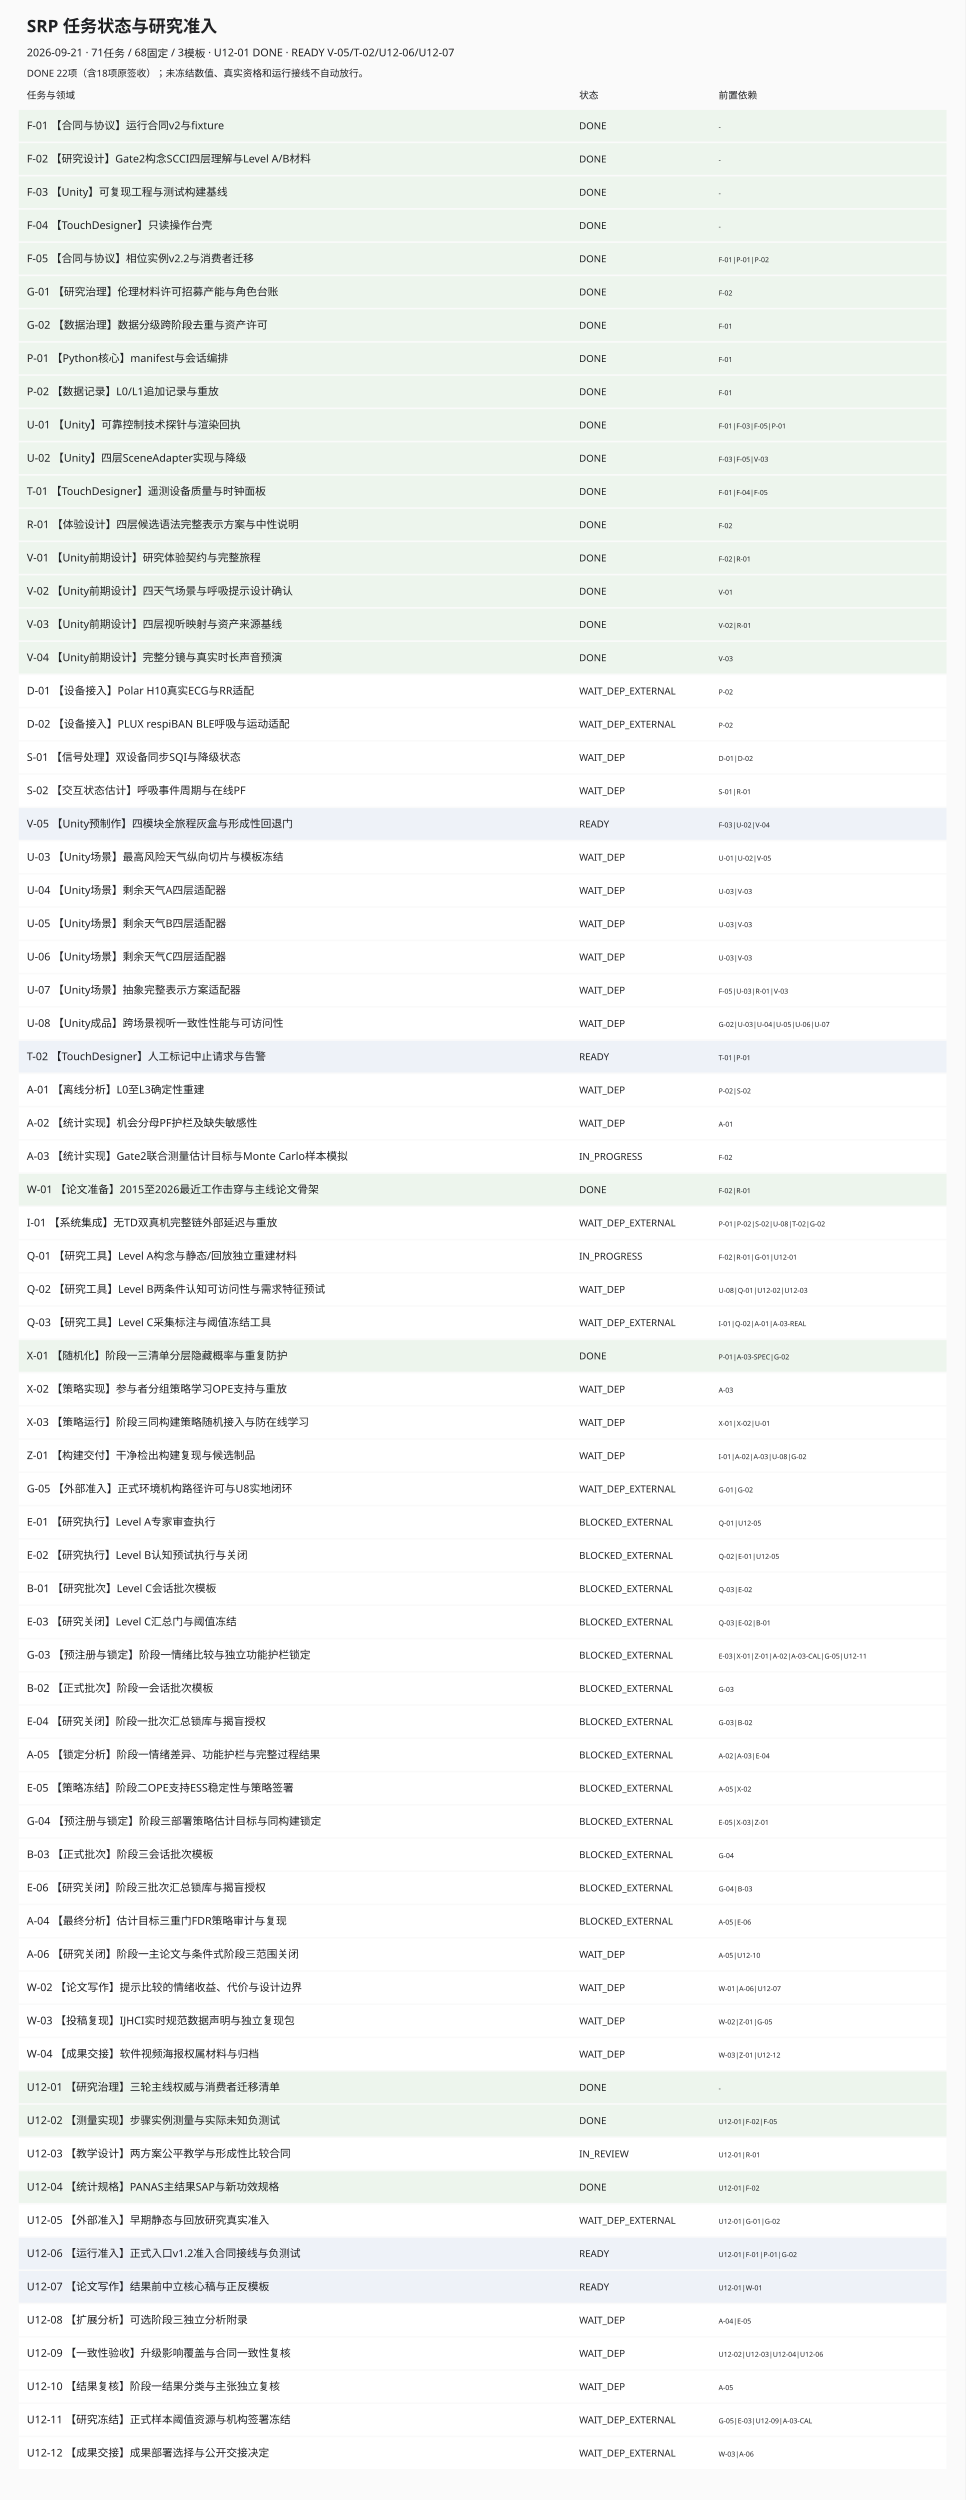
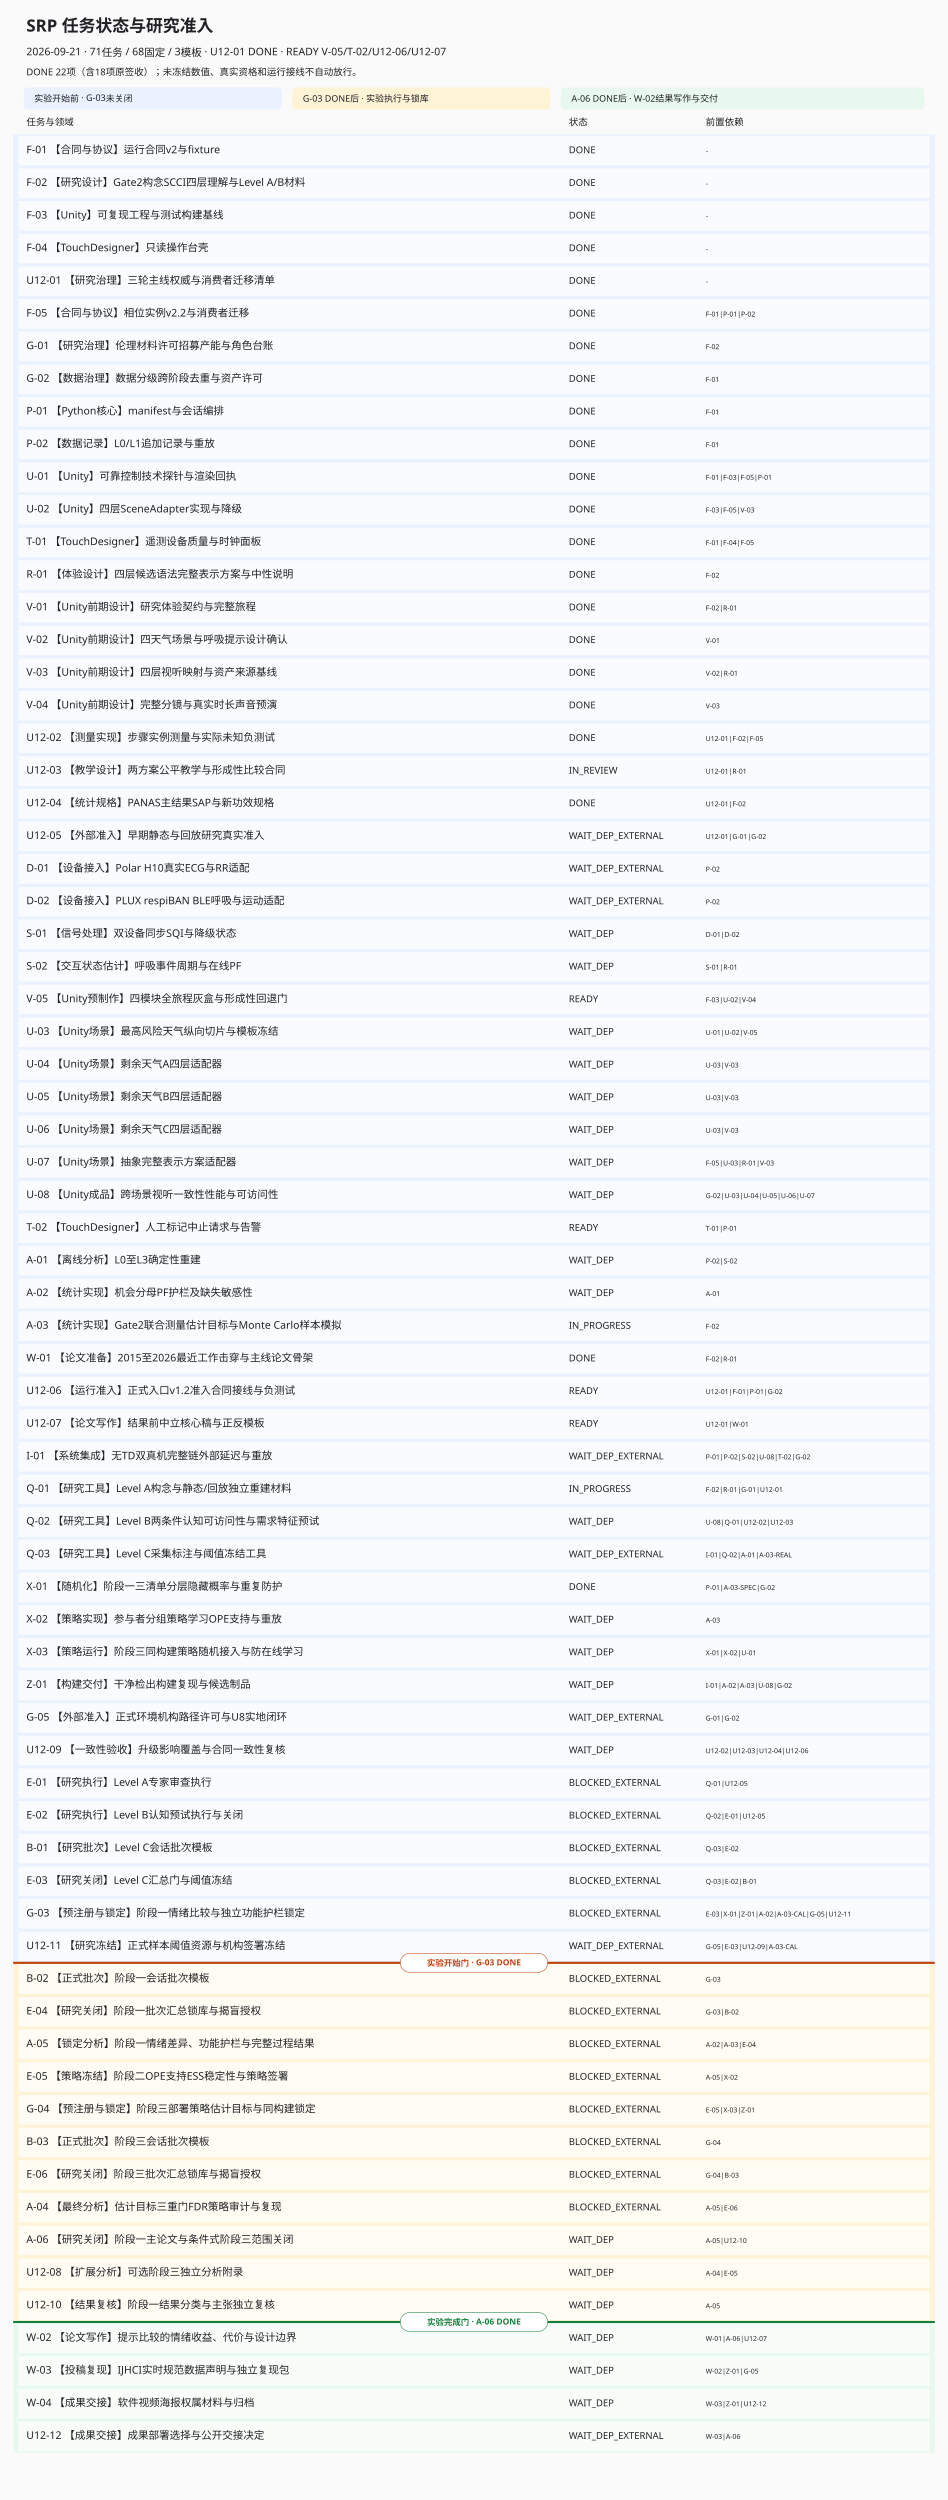
- <svg xmlns="http://www.w3.org/2000/svg" width="1800" height="4662" viewBox="0 0 1800 4662">
+ <svg xmlns="http://www.w3.org/2000/svg" width="1800" height="4747" viewBox="0 0 1800 4747">
  <rect width="100%" height="100%" fill="#fafafa" />
  <g font-family="Microsoft YaHei, sans-serif" fill="#202124">
    <text x="50" y="60" font-size="32" font-weight="bold">SRP 任务状态与研究准入</text>
    <text x="50" y="105" font-size="20">2026-09-21 · 71任务 / 68固定 / 3模板 · U12-01 DONE · READY V-05/T-02/U12-06/U12-07</text>
    <text x="50" y="143" font-size="18">DONE 22项（含18项原签收）；未冻结数值、真实资格和运行接线不自动放行。</text>
-     <text x="50" y="184" font-size="18">任务与领域</text>
-     <text x="1080" y="184" font-size="18">状态</text>
-     <text x="1340" y="184" font-size="18">前置依赖</text>
-     <rect x="35" y="205" width="1730" height="59" fill="#edf5ed" />
-     <text x="50" y="241" font-size="20">F-01 【合同与协议】运行合同v2与fixture</text>
-     <text x="1080" y="241" font-size="18">DONE</text>
-     <text x="1340" y="241" font-size="13">-</text>
-     <rect x="35" y="267" width="1730" height="59" fill="#edf5ed" />
-     <text x="50" y="303" font-size="20">F-02 【研究设计】Gate2构念SCCI四层理解与Level A/B材料</text>
-     <text x="1080" y="303" font-size="18">DONE</text>
-     <text x="1340" y="303" font-size="13">-</text>
-     <rect x="35" y="329" width="1730" height="59" fill="#edf5ed" />
-     <text x="50" y="365" font-size="20">F-03 【Unity】可复现工程与测试构建基线</text>
-     <text x="1080" y="365" font-size="18">DONE</text>
-     <text x="1340" y="365" font-size="13">-</text>
-     <rect x="35" y="391" width="1730" height="59" fill="#edf5ed" />
-     <text x="50" y="427" font-size="20">F-04 【TouchDesigner】只读操作台壳</text>
-     <text x="1080" y="427" font-size="18">DONE</text>
-     <text x="1340" y="427" font-size="13">-</text>
-     <rect x="35" y="453" width="1730" height="59" fill="#edf5ed" />
-     <text x="50" y="489" font-size="20">F-05 【合同与协议】相位实例v2.2与消费者迁移</text>
-     <text x="1080" y="489" font-size="18">DONE</text>
-     <text x="1340" y="489" font-size="13">F-01|P-01|P-02</text>
-     <rect x="35" y="515" width="1730" height="59" fill="#edf5ed" />
-     <text x="50" y="551" font-size="20">G-01 【研究治理】伦理材料许可招募产能与角色台账</text>
-     <text x="1080" y="551" font-size="18">DONE</text>
-     <text x="1340" y="551" font-size="13">F-02</text>
-     <rect x="35" y="577" width="1730" height="59" fill="#edf5ed" />
-     <text x="50" y="613" font-size="20">G-02 【数据治理】数据分级跨阶段去重与资产许可</text>
-     <text x="1080" y="613" font-size="18">DONE</text>
-     <text x="1340" y="613" font-size="13">F-01</text>
-     <rect x="35" y="639" width="1730" height="59" fill="#edf5ed" />
-     <text x="50" y="675" font-size="20">P-01 【Python核心】manifest与会话编排</text>
-     <text x="1080" y="675" font-size="18">DONE</text>
-     <text x="1340" y="675" font-size="13">F-01</text>
-     <rect x="35" y="701" width="1730" height="59" fill="#edf5ed" />
-     <text x="50" y="737" font-size="20">P-02 【数据记录】L0/L1追加记录与重放</text>
-     <text x="1080" y="737" font-size="18">DONE</text>
-     <text x="1340" y="737" font-size="13">F-01</text>
-     <rect x="35" y="763" width="1730" height="59" fill="#edf5ed" />
-     <text x="50" y="799" font-size="20">U-01 【Unity】可靠控制技术探针与渲染回执</text>
-     <text x="1080" y="799" font-size="18">DONE</text>
-     <text x="1340" y="799" font-size="13">F-01|F-03|F-05|P-01</text>
-     <rect x="35" y="825" width="1730" height="59" fill="#edf5ed" />
-     <text x="50" y="861" font-size="20">U-02 【Unity】四层SceneAdapter实现与降级</text>
-     <text x="1080" y="861" font-size="18">DONE</text>
-     <text x="1340" y="861" font-size="13">F-03|F-05|V-03</text>
-     <rect x="35" y="887" width="1730" height="59" fill="#edf5ed" />
-     <text x="50" y="923" font-size="20">T-01 【TouchDesigner】遥测设备质量与时钟面板</text>
-     <text x="1080" y="923" font-size="18">DONE</text>
-     <text x="1340" y="923" font-size="13">F-01|F-04|F-05</text>
-     <rect x="35" y="949" width="1730" height="59" fill="#edf5ed" />
-     <text x="50" y="985" font-size="20">R-01 【体验设计】四层候选语法完整表示方案与中性说明</text>
-     <text x="1080" y="985" font-size="18">DONE</text>
-     <text x="1340" y="985" font-size="13">F-02</text>
-     <rect x="35" y="1011" width="1730" height="59" fill="#edf5ed" />
-     <text x="50" y="1047" font-size="20">V-01 【Unity前期设计】研究体验契约与完整旅程</text>
-     <text x="1080" y="1047" font-size="18">DONE</text>
-     <text x="1340" y="1047" font-size="13">F-02|R-01</text>
-     <rect x="35" y="1073" width="1730" height="59" fill="#edf5ed" />
-     <text x="50" y="1109" font-size="20">V-02 【Unity前期设计】四天气场景与呼吸提示设计确认</text>
-     <text x="1080" y="1109" font-size="18">DONE</text>
-     <text x="1340" y="1109" font-size="13">V-01</text>
-     <rect x="35" y="1135" width="1730" height="59" fill="#edf5ed" />
-     <text x="50" y="1171" font-size="20">V-03 【Unity前期设计】四层视听映射与资产来源基线</text>
-     <text x="1080" y="1171" font-size="18">DONE</text>
-     <text x="1340" y="1171" font-size="13">V-02|R-01</text>
-     <rect x="35" y="1197" width="1730" height="59" fill="#edf5ed" />
-     <text x="50" y="1233" font-size="20">V-04 【Unity前期设计】完整分镜与真实时长声音预演</text>
-     <text x="1080" y="1233" font-size="18">DONE</text>
-     <text x="1340" y="1233" font-size="13">V-03</text>
-     <rect x="35" y="1259" width="1730" height="59" fill="#ffffff" />
-     <text x="50" y="1295" font-size="20">D-01 【设备接入】Polar H10真实ECG与RR适配</text>
-     <text x="1080" y="1295" font-size="18">WAIT_DEP_EXTERNAL</text>
-     <text x="1340" y="1295" font-size="13">P-02</text>
-     <rect x="35" y="1321" width="1730" height="59" fill="#ffffff" />
-     <text x="50" y="1357" font-size="20">D-02 【设备接入】PLUX respiBAN BLE呼吸与运动适配</text>
-     <text x="1080" y="1357" font-size="18">WAIT_DEP_EXTERNAL</text>
-     <text x="1340" y="1357" font-size="13">P-02</text>
-     <rect x="35" y="1383" width="1730" height="59" fill="#ffffff" />
-     <text x="50" y="1419" font-size="20">S-01 【信号处理】双设备同步SQI与降级状态</text>
-     <text x="1080" y="1419" font-size="18">WAIT_DEP</text>
-     <text x="1340" y="1419" font-size="13">D-01|D-02</text>
-     <rect x="35" y="1445" width="1730" height="59" fill="#ffffff" />
-     <text x="50" y="1481" font-size="20">S-02 【交互状态估计】呼吸事件周期与在线PF</text>
-     <text x="1080" y="1481" font-size="18">WAIT_DEP</text>
-     <text x="1340" y="1481" font-size="13">S-01|R-01</text>
-     <rect x="35" y="1507" width="1730" height="59" fill="#eef2f8" />
-     <text x="50" y="1543" font-size="20">V-05 【Unity预制作】四模块全旅程灰盒与形成性回退门</text>
-     <text x="1080" y="1543" font-size="18">READY</text>
-     <text x="1340" y="1543" font-size="13">F-03|U-02|V-04</text>
-     <rect x="35" y="1569" width="1730" height="59" fill="#ffffff" />
-     <text x="50" y="1605" font-size="20">U-03 【Unity场景】最高风险天气纵向切片与模板冻结</text>
-     <text x="1080" y="1605" font-size="18">WAIT_DEP</text>
-     <text x="1340" y="1605" font-size="13">U-01|U-02|V-05</text>
-     <rect x="35" y="1631" width="1730" height="59" fill="#ffffff" />
-     <text x="50" y="1667" font-size="20">U-04 【Unity场景】剩余天气A四层适配器</text>
-     <text x="1080" y="1667" font-size="18">WAIT_DEP</text>
-     <text x="1340" y="1667" font-size="13">U-03|V-03</text>
-     <rect x="35" y="1693" width="1730" height="59" fill="#ffffff" />
-     <text x="50" y="1729" font-size="20">U-05 【Unity场景】剩余天气B四层适配器</text>
-     <text x="1080" y="1729" font-size="18">WAIT_DEP</text>
-     <text x="1340" y="1729" font-size="13">U-03|V-03</text>
-     <rect x="35" y="1755" width="1730" height="59" fill="#ffffff" />
-     <text x="50" y="1791" font-size="20">U-06 【Unity场景】剩余天气C四层适配器</text>
-     <text x="1080" y="1791" font-size="18">WAIT_DEP</text>
-     <text x="1340" y="1791" font-size="13">U-03|V-03</text>
-     <rect x="35" y="1817" width="1730" height="59" fill="#ffffff" />
-     <text x="50" y="1853" font-size="20">U-07 【Unity场景】抽象完整表示方案适配器</text>
-     <text x="1080" y="1853" font-size="18">WAIT_DEP</text>
-     <text x="1340" y="1853" font-size="13">F-05|U-03|R-01|V-03</text>
-     <rect x="35" y="1879" width="1730" height="59" fill="#ffffff" />
-     <text x="50" y="1915" font-size="20">U-08 【Unity成品】跨场景视听一致性性能与可访问性</text>
-     <text x="1080" y="1915" font-size="18">WAIT_DEP</text>
-     <text x="1340" y="1915" font-size="13">G-02|U-03|U-04|U-05|U-06|U-07</text>
-     <rect x="35" y="1941" width="1730" height="59" fill="#eef2f8" />
-     <text x="50" y="1977" font-size="20">T-02 【TouchDesigner】人工标记中止请求与告警</text>
-     <text x="1080" y="1977" font-size="18">READY</text>
-     <text x="1340" y="1977" font-size="13">T-01|P-01</text>
-     <rect x="35" y="2003" width="1730" height="59" fill="#ffffff" />
-     <text x="50" y="2039" font-size="20">A-01 【离线分析】L0至L3确定性重建</text>
-     <text x="1080" y="2039" font-size="18">WAIT_DEP</text>
-     <text x="1340" y="2039" font-size="13">P-02|S-02</text>
-     <rect x="35" y="2065" width="1730" height="59" fill="#ffffff" />
-     <text x="50" y="2101" font-size="20">A-02 【统计实现】机会分母PF护栏及缺失敏感性</text>
-     <text x="1080" y="2101" font-size="18">WAIT_DEP</text>
-     <text x="1340" y="2101" font-size="13">A-01</text>
-     <rect x="35" y="2127" width="1730" height="59" fill="#ffffff" />
-     <text x="50" y="2163" font-size="20">A-03 【统计实现】Gate2联合测量估计目标与Monte Carlo样本模拟</text>
-     <text x="1080" y="2163" font-size="18">IN_PROGRESS</text>
-     <text x="1340" y="2163" font-size="13">F-02</text>
-     <rect x="35" y="2189" width="1730" height="59" fill="#edf5ed" />
-     <text x="50" y="2225" font-size="20">W-01 【论文准备】2015至2026最近工作击穿与主线论文骨架</text>
-     <text x="1080" y="2225" font-size="18">DONE</text>
-     <text x="1340" y="2225" font-size="13">F-02|R-01</text>
-     <rect x="35" y="2251" width="1730" height="59" fill="#ffffff" />
-     <text x="50" y="2287" font-size="20">I-01 【系统集成】无TD双真机完整链外部延迟与重放</text>
-     <text x="1080" y="2287" font-size="18">WAIT_DEP_EXTERNAL</text>
-     <text x="1340" y="2287" font-size="13">P-01|P-02|S-02|U-08|T-02|G-02</text>
-     <rect x="35" y="2313" width="1730" height="59" fill="#ffffff" />
-     <text x="50" y="2349" font-size="20">Q-01 【研究工具】Level A构念与静态/回放独立重建材料</text>
-     <text x="1080" y="2349" font-size="18">IN_PROGRESS</text>
-     <text x="1340" y="2349" font-size="13">F-02|R-01|G-01|U12-01</text>
-     <rect x="35" y="2375" width="1730" height="59" fill="#ffffff" />
-     <text x="50" y="2411" font-size="20">Q-02 【研究工具】Level B两条件认知可访问性与需求特征预试</text>
-     <text x="1080" y="2411" font-size="18">WAIT_DEP</text>
-     <text x="1340" y="2411" font-size="13">U-08|Q-01|U12-02|U12-03</text>
-     <rect x="35" y="2437" width="1730" height="59" fill="#ffffff" />
-     <text x="50" y="2473" font-size="20">Q-03 【研究工具】Level C采集标注与阈值冻结工具</text>
-     <text x="1080" y="2473" font-size="18">WAIT_DEP_EXTERNAL</text>
-     <text x="1340" y="2473" font-size="13">I-01|Q-02|A-01|A-03-REAL</text>
-     <rect x="35" y="2499" width="1730" height="59" fill="#edf5ed" />
-     <text x="50" y="2535" font-size="20">X-01 【随机化】阶段一三清单分层隐藏概率与重复防护</text>
-     <text x="1080" y="2535" font-size="18">DONE</text>
-     <text x="1340" y="2535" font-size="13">P-01|A-03-SPEC|G-02</text>
-     <rect x="35" y="2561" width="1730" height="59" fill="#ffffff" />
-     <text x="50" y="2597" font-size="20">X-02 【策略实现】参与者分组策略学习OPE支持与重放</text>
-     <text x="1080" y="2597" font-size="18">WAIT_DEP</text>
-     <text x="1340" y="2597" font-size="13">A-03</text>
-     <rect x="35" y="2623" width="1730" height="59" fill="#ffffff" />
-     <text x="50" y="2659" font-size="20">X-03 【策略运行】阶段三同构建策略随机接入与防在线学习</text>
-     <text x="1080" y="2659" font-size="18">WAIT_DEP</text>
-     <text x="1340" y="2659" font-size="13">X-01|X-02|U-01</text>
-     <rect x="35" y="2685" width="1730" height="59" fill="#ffffff" />
-     <text x="50" y="2721" font-size="20">Z-01 【构建交付】干净检出构建复现与候选制品</text>
-     <text x="1080" y="2721" font-size="18">WAIT_DEP</text>
-     <text x="1340" y="2721" font-size="13">I-01|A-02|A-03|U-08|G-02</text>
-     <rect x="35" y="2747" width="1730" height="59" fill="#ffffff" />
-     <text x="50" y="2783" font-size="20">G-05 【外部准入】正式环境机构路径许可与U8实地闭环</text>
-     <text x="1080" y="2783" font-size="18">WAIT_DEP_EXTERNAL</text>
-     <text x="1340" y="2783" font-size="13">G-01|G-02</text>
-     <rect x="35" y="2809" width="1730" height="59" fill="#ffffff" />
-     <text x="50" y="2845" font-size="20">E-01 【研究执行】Level A专家审查执行</text>
-     <text x="1080" y="2845" font-size="18">BLOCKED_EXTERNAL</text>
-     <text x="1340" y="2845" font-size="13">Q-01|U12-05</text>
-     <rect x="35" y="2871" width="1730" height="59" fill="#ffffff" />
-     <text x="50" y="2907" font-size="20">E-02 【研究执行】Level B认知预试执行与关闭</text>
-     <text x="1080" y="2907" font-size="18">BLOCKED_EXTERNAL</text>
-     <text x="1340" y="2907" font-size="13">Q-02|E-01|U12-05</text>
-     <rect x="35" y="2933" width="1730" height="59" fill="#ffffff" />
-     <text x="50" y="2969" font-size="20">B-01 【研究批次】Level C会话批次模板</text>
-     <text x="1080" y="2969" font-size="18">BLOCKED_EXTERNAL</text>
-     <text x="1340" y="2969" font-size="13">Q-03|E-02</text>
-     <rect x="35" y="2995" width="1730" height="59" fill="#ffffff" />
-     <text x="50" y="3031" font-size="20">E-03 【研究关闭】Level C汇总门与阈值冻结</text>
-     <text x="1080" y="3031" font-size="18">BLOCKED_EXTERNAL</text>
-     <text x="1340" y="3031" font-size="13">Q-03|E-02|B-01</text>
-     <rect x="35" y="3057" width="1730" height="59" fill="#ffffff" />
-     <text x="50" y="3093" font-size="20">G-03 【预注册与锁定】阶段一情绪比较与独立功能护栏锁定</text>
-     <text x="1080" y="3093" font-size="18">BLOCKED_EXTERNAL</text>
-     <text x="1340" y="3093" font-size="13">E-03|X-01|Z-01|A-02|A-03-CAL|G-05|U12-11</text>
-     <rect x="35" y="3119" width="1730" height="59" fill="#ffffff" />
-     <text x="50" y="3155" font-size="20">B-02 【正式批次】阶段一会话批次模板</text>
-     <text x="1080" y="3155" font-size="18">BLOCKED_EXTERNAL</text>
-     <text x="1340" y="3155" font-size="13">G-03</text>
-     <rect x="35" y="3181" width="1730" height="59" fill="#ffffff" />
-     <text x="50" y="3217" font-size="20">E-04 【研究关闭】阶段一批次汇总锁库与揭盲授权</text>
-     <text x="1080" y="3217" font-size="18">BLOCKED_EXTERNAL</text>
-     <text x="1340" y="3217" font-size="13">G-03|B-02</text>
-     <rect x="35" y="3243" width="1730" height="59" fill="#ffffff" />
-     <text x="50" y="3279" font-size="20">A-05 【锁定分析】阶段一情绪差异、功能护栏与完整过程结果</text>
-     <text x="1080" y="3279" font-size="18">BLOCKED_EXTERNAL</text>
-     <text x="1340" y="3279" font-size="13">A-02|A-03|E-04</text>
-     <rect x="35" y="3305" width="1730" height="59" fill="#ffffff" />
-     <text x="50" y="3341" font-size="20">E-05 【策略冻结】阶段二OPE支持ESS稳定性与策略签署</text>
-     <text x="1080" y="3341" font-size="18">BLOCKED_EXTERNAL</text>
-     <text x="1340" y="3341" font-size="13">A-05|X-02</text>
-     <rect x="35" y="3367" width="1730" height="59" fill="#ffffff" />
-     <text x="50" y="3403" font-size="20">G-04 【预注册与锁定】阶段三部署策略估计目标与同构建锁定</text>
-     <text x="1080" y="3403" font-size="18">BLOCKED_EXTERNAL</text>
-     <text x="1340" y="3403" font-size="13">E-05|X-03|Z-01</text>
-     <rect x="35" y="3429" width="1730" height="59" fill="#ffffff" />
-     <text x="50" y="3465" font-size="20">B-03 【正式批次】阶段三会话批次模板</text>
-     <text x="1080" y="3465" font-size="18">BLOCKED_EXTERNAL</text>
-     <text x="1340" y="3465" font-size="13">G-04</text>
-     <rect x="35" y="3491" width="1730" height="59" fill="#ffffff" />
-     <text x="50" y="3527" font-size="20">E-06 【研究关闭】阶段三批次汇总锁库与揭盲授权</text>
-     <text x="1080" y="3527" font-size="18">BLOCKED_EXTERNAL</text>
-     <text x="1340" y="3527" font-size="13">G-04|B-03</text>
-     <rect x="35" y="3553" width="1730" height="59" fill="#ffffff" />
-     <text x="50" y="3589" font-size="20">A-04 【最终分析】估计目标三重门FDR策略审计与复现</text>
-     <text x="1080" y="3589" font-size="18">BLOCKED_EXTERNAL</text>
-     <text x="1340" y="3589" font-size="13">A-05|E-06</text>
-     <rect x="35" y="3615" width="1730" height="59" fill="#ffffff" />
-     <text x="50" y="3651" font-size="20">A-06 【研究关闭】阶段一主论文与条件式阶段三范围关闭</text>
-     <text x="1080" y="3651" font-size="18">WAIT_DEP</text>
-     <text x="1340" y="3651" font-size="13">A-05|U12-10</text>
-     <rect x="35" y="3677" width="1730" height="59" fill="#ffffff" />
-     <text x="50" y="3713" font-size="20">W-02 【论文写作】提示比较的情绪收益、代价与设计边界</text>
-     <text x="1080" y="3713" font-size="18">WAIT_DEP</text>
-     <text x="1340" y="3713" font-size="13">W-01|A-06|U12-07</text>
-     <rect x="35" y="3739" width="1730" height="59" fill="#ffffff" />
-     <text x="50" y="3775" font-size="20">W-03 【投稿复现】IJHCI实时规范数据声明与独立复现包</text>
-     <text x="1080" y="3775" font-size="18">WAIT_DEP</text>
-     <text x="1340" y="3775" font-size="13">W-02|Z-01|G-05</text>
-     <rect x="35" y="3801" width="1730" height="59" fill="#ffffff" />
-     <text x="50" y="3837" font-size="20">W-04 【成果交接】软件视频海报权属材料与归档</text>
-     <text x="1080" y="3837" font-size="18">WAIT_DEP</text>
-     <text x="1340" y="3837" font-size="13">W-03|Z-01|U12-12</text>
-     <rect x="35" y="3863" width="1730" height="59" fill="#edf5ed" />
-     <text x="50" y="3899" font-size="20">U12-01 【研究治理】三轮主线权威与消费者迁移清单</text>
-     <text x="1080" y="3899" font-size="18">DONE</text>
-     <text x="1340" y="3899" font-size="13">-</text>
-     <rect x="35" y="3925" width="1730" height="59" fill="#edf5ed" />
-     <text x="50" y="3961" font-size="20">U12-02 【测量实现】步骤实例测量与实际未知负测试</text>
-     <text x="1080" y="3961" font-size="18">DONE</text>
-     <text x="1340" y="3961" font-size="13">U12-01|F-02|F-05</text>
-     <rect x="35" y="3987" width="1730" height="59" fill="#ffffff" />
-     <text x="50" y="4023" font-size="20">U12-03 【教学设计】两方案公平教学与形成性比较合同</text>
-     <text x="1080" y="4023" font-size="18">IN_REVIEW</text>
-     <text x="1340" y="4023" font-size="13">U12-01|R-01</text>
-     <rect x="35" y="4049" width="1730" height="59" fill="#edf5ed" />
-     <text x="50" y="4085" font-size="20">U12-04 【统计规格】PANAS主结果SAP与新功效规格</text>
-     <text x="1080" y="4085" font-size="18">DONE</text>
-     <text x="1340" y="4085" font-size="13">U12-01|F-02</text>
-     <rect x="35" y="4111" width="1730" height="59" fill="#ffffff" />
-     <text x="50" y="4147" font-size="20">U12-05 【外部准入】早期静态与回放研究真实准入</text>
-     <text x="1080" y="4147" font-size="18">WAIT_DEP_EXTERNAL</text>
-     <text x="1340" y="4147" font-size="13">U12-01|G-01|G-02</text>
-     <rect x="35" y="4173" width="1730" height="59" fill="#eef2f8" />
-     <text x="50" y="4209" font-size="20">U12-06 【运行准入】正式入口v1.2准入合同接线与负测试</text>
-     <text x="1080" y="4209" font-size="18">READY</text>
-     <text x="1340" y="4209" font-size="13">U12-01|F-01|P-01|G-02</text>
-     <rect x="35" y="4235" width="1730" height="59" fill="#eef2f8" />
-     <text x="50" y="4271" font-size="20">U12-07 【论文写作】结果前中立核心稿与正反模板</text>
-     <text x="1080" y="4271" font-size="18">READY</text>
-     <text x="1340" y="4271" font-size="13">U12-01|W-01</text>
-     <rect x="35" y="4297" width="1730" height="59" fill="#ffffff" />
-     <text x="50" y="4333" font-size="20">U12-08 【扩展分析】可选阶段三独立分析附录</text>
-     <text x="1080" y="4333" font-size="18">WAIT_DEP</text>
-     <text x="1340" y="4333" font-size="13">A-04|E-05</text>
-     <rect x="35" y="4359" width="1730" height="59" fill="#ffffff" />
-     <text x="50" y="4395" font-size="20">U12-09 【一致性验收】升级影响覆盖与合同一致性复核</text>
-     <text x="1080" y="4395" font-size="18">WAIT_DEP</text>
-     <text x="1340" y="4395" font-size="13">U12-02|U12-03|U12-04|U12-06</text>
-     <rect x="35" y="4421" width="1730" height="59" fill="#ffffff" />
-     <text x="50" y="4457" font-size="20">U12-10 【结果复核】阶段一结果分类与主张独立复核</text>
-     <text x="1080" y="4457" font-size="18">WAIT_DEP</text>
-     <text x="1340" y="4457" font-size="13">A-05</text>
-     <rect x="35" y="4483" width="1730" height="59" fill="#ffffff" />
-     <text x="50" y="4519" font-size="20">U12-11 【研究冻结】正式样本阈值资源与机构签署冻结</text>
-     <text x="1080" y="4519" font-size="18">WAIT_DEP_EXTERNAL</text>
-     <text x="1340" y="4519" font-size="13">G-05|E-03|U12-09|A-03-CAL</text>
-     <rect x="35" y="4545" width="1730" height="59" fill="#ffffff" />
-     <text x="50" y="4581" font-size="20">U12-12 【成果交接】成果部署选择与公开交接决定</text>
-     <text x="1080" y="4581" font-size="18">WAIT_DEP_EXTERNAL</text>
-     <text x="1340" y="4581" font-size="13">W-03|A-06</text>
+     <rect x="45" y="166" width="490" height="42" rx="8" fill="#eaf2ff" />
+     <text x="65" y="193" font-size="17">实验开始前 · G-03未关闭</text>
+     <rect x="555" y="166" width="490" height="42" rx="8" fill="#fff3d6" />
+     <text x="575" y="193" font-size="17">G-03 DONE后 · 实验执行与锁库</text>
+     <rect x="1065" y="166" width="690" height="42" rx="8" fill="#e9f8ee" />
+     <text x="1085" y="193" font-size="17">A-06 DONE后 · W-02结果写作与交付</text>
+     <text x="50" y="238" font-size="18">任务与领域</text>
+     <text x="1080" y="238" font-size="18">状态</text>
+     <text x="1340" y="238" font-size="18">前置依赖</text>
+     <rect id="phase-preparation" x="25" y="255" width="1750" height="3472" fill="#eaf2ff" />
+     <rect id="phase-experiment" x="25" y="3727" width="1750" height="682" fill="#fff3d6" />
+     <rect id="phase-writing" x="25" y="4409" width="1750" height="248" fill="#e9f8ee" />
+     <rect x="35" y="258" width="1730" height="56" fill="#ffffff" fill-opacity="0.72" />
+     <text x="50" y="291" font-size="20">F-01 【合同与协议】运行合同v2与fixture</text>
+     <text x="1080" y="291" font-size="18">DONE</text>
+     <text x="1340" y="291" font-size="13">-</text>
+     <rect x="35" y="320" width="1730" height="56" fill="#ffffff" fill-opacity="0.72" />
+     <text x="50" y="353" font-size="20">F-02 【研究设计】Gate2构念SCCI四层理解与Level A/B材料</text>
+     <text x="1080" y="353" font-size="18">DONE</text>
+     <text x="1340" y="353" font-size="13">-</text>
+     <rect x="35" y="382" width="1730" height="56" fill="#ffffff" fill-opacity="0.72" />
+     <text x="50" y="415" font-size="20">F-03 【Unity】可复现工程与测试构建基线</text>
+     <text x="1080" y="415" font-size="18">DONE</text>
+     <text x="1340" y="415" font-size="13">-</text>
+     <rect x="35" y="444" width="1730" height="56" fill="#ffffff" fill-opacity="0.72" />
+     <text x="50" y="477" font-size="20">F-04 【TouchDesigner】只读操作台壳</text>
+     <text x="1080" y="477" font-size="18">DONE</text>
+     <text x="1340" y="477" font-size="13">-</text>
+     <rect x="35" y="506" width="1730" height="56" fill="#ffffff" fill-opacity="0.72" />
+     <text x="50" y="539" font-size="20">U12-01 【研究治理】三轮主线权威与消费者迁移清单</text>
+     <text x="1080" y="539" font-size="18">DONE</text>
+     <text x="1340" y="539" font-size="13">-</text>
+     <rect x="35" y="568" width="1730" height="56" fill="#ffffff" fill-opacity="0.72" />
+     <text x="50" y="601" font-size="20">F-05 【合同与协议】相位实例v2.2与消费者迁移</text>
+     <text x="1080" y="601" font-size="18">DONE</text>
+     <text x="1340" y="601" font-size="13">F-01|P-01|P-02</text>
+     <rect x="35" y="630" width="1730" height="56" fill="#ffffff" fill-opacity="0.72" />
+     <text x="50" y="663" font-size="20">G-01 【研究治理】伦理材料许可招募产能与角色台账</text>
+     <text x="1080" y="663" font-size="18">DONE</text>
+     <text x="1340" y="663" font-size="13">F-02</text>
+     <rect x="35" y="692" width="1730" height="56" fill="#ffffff" fill-opacity="0.72" />
+     <text x="50" y="725" font-size="20">G-02 【数据治理】数据分级跨阶段去重与资产许可</text>
+     <text x="1080" y="725" font-size="18">DONE</text>
+     <text x="1340" y="725" font-size="13">F-01</text>
+     <rect x="35" y="754" width="1730" height="56" fill="#ffffff" fill-opacity="0.72" />
+     <text x="50" y="787" font-size="20">P-01 【Python核心】manifest与会话编排</text>
+     <text x="1080" y="787" font-size="18">DONE</text>
+     <text x="1340" y="787" font-size="13">F-01</text>
+     <rect x="35" y="816" width="1730" height="56" fill="#ffffff" fill-opacity="0.72" />
+     <text x="50" y="849" font-size="20">P-02 【数据记录】L0/L1追加记录与重放</text>
+     <text x="1080" y="849" font-size="18">DONE</text>
+     <text x="1340" y="849" font-size="13">F-01</text>
+     <rect x="35" y="878" width="1730" height="56" fill="#ffffff" fill-opacity="0.72" />
+     <text x="50" y="911" font-size="20">U-01 【Unity】可靠控制技术探针与渲染回执</text>
+     <text x="1080" y="911" font-size="18">DONE</text>
+     <text x="1340" y="911" font-size="13">F-01|F-03|F-05|P-01</text>
+     <rect x="35" y="940" width="1730" height="56" fill="#ffffff" fill-opacity="0.72" />
+     <text x="50" y="973" font-size="20">U-02 【Unity】四层SceneAdapter实现与降级</text>
+     <text x="1080" y="973" font-size="18">DONE</text>
+     <text x="1340" y="973" font-size="13">F-03|F-05|V-03</text>
+     <rect x="35" y="1002" width="1730" height="56" fill="#ffffff" fill-opacity="0.72" />
+     <text x="50" y="1035" font-size="20">T-01 【TouchDesigner】遥测设备质量与时钟面板</text>
+     <text x="1080" y="1035" font-size="18">DONE</text>
+     <text x="1340" y="1035" font-size="13">F-01|F-04|F-05</text>
+     <rect x="35" y="1064" width="1730" height="56" fill="#ffffff" fill-opacity="0.72" />
+     <text x="50" y="1097" font-size="20">R-01 【体验设计】四层候选语法完整表示方案与中性说明</text>
+     <text x="1080" y="1097" font-size="18">DONE</text>
+     <text x="1340" y="1097" font-size="13">F-02</text>
+     <rect x="35" y="1126" width="1730" height="56" fill="#ffffff" fill-opacity="0.72" />
+     <text x="50" y="1159" font-size="20">V-01 【Unity前期设计】研究体验契约与完整旅程</text>
+     <text x="1080" y="1159" font-size="18">DONE</text>
+     <text x="1340" y="1159" font-size="13">F-02|R-01</text>
+     <rect x="35" y="1188" width="1730" height="56" fill="#ffffff" fill-opacity="0.72" />
+     <text x="50" y="1221" font-size="20">V-02 【Unity前期设计】四天气场景与呼吸提示设计确认</text>
+     <text x="1080" y="1221" font-size="18">DONE</text>
+     <text x="1340" y="1221" font-size="13">V-01</text>
+     <rect x="35" y="1250" width="1730" height="56" fill="#ffffff" fill-opacity="0.72" />
+     <text x="50" y="1283" font-size="20">V-03 【Unity前期设计】四层视听映射与资产来源基线</text>
+     <text x="1080" y="1283" font-size="18">DONE</text>
+     <text x="1340" y="1283" font-size="13">V-02|R-01</text>
+     <rect x="35" y="1312" width="1730" height="56" fill="#ffffff" fill-opacity="0.72" />
+     <text x="50" y="1345" font-size="20">V-04 【Unity前期设计】完整分镜与真实时长声音预演</text>
+     <text x="1080" y="1345" font-size="18">DONE</text>
+     <text x="1340" y="1345" font-size="13">V-03</text>
+     <rect x="35" y="1374" width="1730" height="56" fill="#ffffff" fill-opacity="0.72" />
+     <text x="50" y="1407" font-size="20">U12-02 【测量实现】步骤实例测量与实际未知负测试</text>
+     <text x="1080" y="1407" font-size="18">DONE</text>
+     <text x="1340" y="1407" font-size="13">U12-01|F-02|F-05</text>
+     <rect x="35" y="1436" width="1730" height="56" fill="#ffffff" fill-opacity="0.72" />
+     <text x="50" y="1469" font-size="20">U12-03 【教学设计】两方案公平教学与形成性比较合同</text>
+     <text x="1080" y="1469" font-size="18">IN_REVIEW</text>
+     <text x="1340" y="1469" font-size="13">U12-01|R-01</text>
+     <rect x="35" y="1498" width="1730" height="56" fill="#ffffff" fill-opacity="0.72" />
+     <text x="50" y="1531" font-size="20">U12-04 【统计规格】PANAS主结果SAP与新功效规格</text>
+     <text x="1080" y="1531" font-size="18">DONE</text>
+     <text x="1340" y="1531" font-size="13">U12-01|F-02</text>
+     <rect x="35" y="1560" width="1730" height="56" fill="#ffffff" fill-opacity="0.72" />
+     <text x="50" y="1593" font-size="20">U12-05 【外部准入】早期静态与回放研究真实准入</text>
+     <text x="1080" y="1593" font-size="18">WAIT_DEP_EXTERNAL</text>
+     <text x="1340" y="1593" font-size="13">U12-01|G-01|G-02</text>
+     <rect x="35" y="1622" width="1730" height="56" fill="#ffffff" fill-opacity="0.72" />
+     <text x="50" y="1655" font-size="20">D-01 【设备接入】Polar H10真实ECG与RR适配</text>
+     <text x="1080" y="1655" font-size="18">WAIT_DEP_EXTERNAL</text>
+     <text x="1340" y="1655" font-size="13">P-02</text>
+     <rect x="35" y="1684" width="1730" height="56" fill="#ffffff" fill-opacity="0.72" />
+     <text x="50" y="1717" font-size="20">D-02 【设备接入】PLUX respiBAN BLE呼吸与运动适配</text>
+     <text x="1080" y="1717" font-size="18">WAIT_DEP_EXTERNAL</text>
+     <text x="1340" y="1717" font-size="13">P-02</text>
+     <rect x="35" y="1746" width="1730" height="56" fill="#ffffff" fill-opacity="0.72" />
+     <text x="50" y="1779" font-size="20">S-01 【信号处理】双设备同步SQI与降级状态</text>
+     <text x="1080" y="1779" font-size="18">WAIT_DEP</text>
+     <text x="1340" y="1779" font-size="13">D-01|D-02</text>
+     <rect x="35" y="1808" width="1730" height="56" fill="#ffffff" fill-opacity="0.72" />
+     <text x="50" y="1841" font-size="20">S-02 【交互状态估计】呼吸事件周期与在线PF</text>
+     <text x="1080" y="1841" font-size="18">WAIT_DEP</text>
+     <text x="1340" y="1841" font-size="13">S-01|R-01</text>
+     <rect x="35" y="1870" width="1730" height="56" fill="#ffffff" fill-opacity="0.72" />
+     <text x="50" y="1903" font-size="20">V-05 【Unity预制作】四模块全旅程灰盒与形成性回退门</text>
+     <text x="1080" y="1903" font-size="18">READY</text>
+     <text x="1340" y="1903" font-size="13">F-03|U-02|V-04</text>
+     <rect x="35" y="1932" width="1730" height="56" fill="#ffffff" fill-opacity="0.72" />
+     <text x="50" y="1965" font-size="20">U-03 【Unity场景】最高风险天气纵向切片与模板冻结</text>
+     <text x="1080" y="1965" font-size="18">WAIT_DEP</text>
+     <text x="1340" y="1965" font-size="13">U-01|U-02|V-05</text>
+     <rect x="35" y="1994" width="1730" height="56" fill="#ffffff" fill-opacity="0.72" />
+     <text x="50" y="2027" font-size="20">U-04 【Unity场景】剩余天气A四层适配器</text>
+     <text x="1080" y="2027" font-size="18">WAIT_DEP</text>
+     <text x="1340" y="2027" font-size="13">U-03|V-03</text>
+     <rect x="35" y="2056" width="1730" height="56" fill="#ffffff" fill-opacity="0.72" />
+     <text x="50" y="2089" font-size="20">U-05 【Unity场景】剩余天气B四层适配器</text>
+     <text x="1080" y="2089" font-size="18">WAIT_DEP</text>
+     <text x="1340" y="2089" font-size="13">U-03|V-03</text>
+     <rect x="35" y="2118" width="1730" height="56" fill="#ffffff" fill-opacity="0.72" />
+     <text x="50" y="2151" font-size="20">U-06 【Unity场景】剩余天气C四层适配器</text>
+     <text x="1080" y="2151" font-size="18">WAIT_DEP</text>
+     <text x="1340" y="2151" font-size="13">U-03|V-03</text>
+     <rect x="35" y="2180" width="1730" height="56" fill="#ffffff" fill-opacity="0.72" />
+     <text x="50" y="2213" font-size="20">U-07 【Unity场景】抽象完整表示方案适配器</text>
+     <text x="1080" y="2213" font-size="18">WAIT_DEP</text>
+     <text x="1340" y="2213" font-size="13">F-05|U-03|R-01|V-03</text>
+     <rect x="35" y="2242" width="1730" height="56" fill="#ffffff" fill-opacity="0.72" />
+     <text x="50" y="2275" font-size="20">U-08 【Unity成品】跨场景视听一致性性能与可访问性</text>
+     <text x="1080" y="2275" font-size="18">WAIT_DEP</text>
+     <text x="1340" y="2275" font-size="13">G-02|U-03|U-04|U-05|U-06|U-07</text>
+     <rect x="35" y="2304" width="1730" height="56" fill="#ffffff" fill-opacity="0.72" />
+     <text x="50" y="2337" font-size="20">T-02 【TouchDesigner】人工标记中止请求与告警</text>
+     <text x="1080" y="2337" font-size="18">READY</text>
+     <text x="1340" y="2337" font-size="13">T-01|P-01</text>
+     <rect x="35" y="2366" width="1730" height="56" fill="#ffffff" fill-opacity="0.72" />
+     <text x="50" y="2399" font-size="20">A-01 【离线分析】L0至L3确定性重建</text>
+     <text x="1080" y="2399" font-size="18">WAIT_DEP</text>
+     <text x="1340" y="2399" font-size="13">P-02|S-02</text>
+     <rect x="35" y="2428" width="1730" height="56" fill="#ffffff" fill-opacity="0.72" />
+     <text x="50" y="2461" font-size="20">A-02 【统计实现】机会分母PF护栏及缺失敏感性</text>
+     <text x="1080" y="2461" font-size="18">WAIT_DEP</text>
+     <text x="1340" y="2461" font-size="13">A-01</text>
+     <rect x="35" y="2490" width="1730" height="56" fill="#ffffff" fill-opacity="0.72" />
+     <text x="50" y="2523" font-size="20">A-03 【统计实现】Gate2联合测量估计目标与Monte Carlo样本模拟</text>
+     <text x="1080" y="2523" font-size="18">IN_PROGRESS</text>
+     <text x="1340" y="2523" font-size="13">F-02</text>
+     <rect x="35" y="2552" width="1730" height="56" fill="#ffffff" fill-opacity="0.72" />
+     <text x="50" y="2585" font-size="20">W-01 【论文准备】2015至2026最近工作击穿与主线论文骨架</text>
+     <text x="1080" y="2585" font-size="18">DONE</text>
+     <text x="1340" y="2585" font-size="13">F-02|R-01</text>
+     <rect x="35" y="2614" width="1730" height="56" fill="#ffffff" fill-opacity="0.72" />
+     <text x="50" y="2647" font-size="20">U12-06 【运行准入】正式入口v1.2准入合同接线与负测试</text>
+     <text x="1080" y="2647" font-size="18">READY</text>
+     <text x="1340" y="2647" font-size="13">U12-01|F-01|P-01|G-02</text>
+     <rect x="35" y="2676" width="1730" height="56" fill="#ffffff" fill-opacity="0.72" />
+     <text x="50" y="2709" font-size="20">U12-07 【论文写作】结果前中立核心稿与正反模板</text>
+     <text x="1080" y="2709" font-size="18">READY</text>
+     <text x="1340" y="2709" font-size="13">U12-01|W-01</text>
+     <rect x="35" y="2738" width="1730" height="56" fill="#ffffff" fill-opacity="0.72" />
+     <text x="50" y="2771" font-size="20">I-01 【系统集成】无TD双真机完整链外部延迟与重放</text>
+     <text x="1080" y="2771" font-size="18">WAIT_DEP_EXTERNAL</text>
+     <text x="1340" y="2771" font-size="13">P-01|P-02|S-02|U-08|T-02|G-02</text>
+     <rect x="35" y="2800" width="1730" height="56" fill="#ffffff" fill-opacity="0.72" />
+     <text x="50" y="2833" font-size="20">Q-01 【研究工具】Level A构念与静态/回放独立重建材料</text>
+     <text x="1080" y="2833" font-size="18">IN_PROGRESS</text>
+     <text x="1340" y="2833" font-size="13">F-02|R-01|G-01|U12-01</text>
+     <rect x="35" y="2862" width="1730" height="56" fill="#ffffff" fill-opacity="0.72" />
+     <text x="50" y="2895" font-size="20">Q-02 【研究工具】Level B两条件认知可访问性与需求特征预试</text>
+     <text x="1080" y="2895" font-size="18">WAIT_DEP</text>
+     <text x="1340" y="2895" font-size="13">U-08|Q-01|U12-02|U12-03</text>
+     <rect x="35" y="2924" width="1730" height="56" fill="#ffffff" fill-opacity="0.72" />
+     <text x="50" y="2957" font-size="20">Q-03 【研究工具】Level C采集标注与阈值冻结工具</text>
+     <text x="1080" y="2957" font-size="18">WAIT_DEP_EXTERNAL</text>
+     <text x="1340" y="2957" font-size="13">I-01|Q-02|A-01|A-03-REAL</text>
+     <rect x="35" y="2986" width="1730" height="56" fill="#ffffff" fill-opacity="0.72" />
+     <text x="50" y="3019" font-size="20">X-01 【随机化】阶段一三清单分层隐藏概率与重复防护</text>
+     <text x="1080" y="3019" font-size="18">DONE</text>
+     <text x="1340" y="3019" font-size="13">P-01|A-03-SPEC|G-02</text>
+     <rect x="35" y="3048" width="1730" height="56" fill="#ffffff" fill-opacity="0.72" />
+     <text x="50" y="3081" font-size="20">X-02 【策略实现】参与者分组策略学习OPE支持与重放</text>
+     <text x="1080" y="3081" font-size="18">WAIT_DEP</text>
+     <text x="1340" y="3081" font-size="13">A-03</text>
+     <rect x="35" y="3110" width="1730" height="56" fill="#ffffff" fill-opacity="0.72" />
+     <text x="50" y="3143" font-size="20">X-03 【策略运行】阶段三同构建策略随机接入与防在线学习</text>
+     <text x="1080" y="3143" font-size="18">WAIT_DEP</text>
+     <text x="1340" y="3143" font-size="13">X-01|X-02|U-01</text>
+     <rect x="35" y="3172" width="1730" height="56" fill="#ffffff" fill-opacity="0.72" />
+     <text x="50" y="3205" font-size="20">Z-01 【构建交付】干净检出构建复现与候选制品</text>
+     <text x="1080" y="3205" font-size="18">WAIT_DEP</text>
+     <text x="1340" y="3205" font-size="13">I-01|A-02|A-03|U-08|G-02</text>
+     <rect x="35" y="3234" width="1730" height="56" fill="#ffffff" fill-opacity="0.72" />
+     <text x="50" y="3267" font-size="20">G-05 【外部准入】正式环境机构路径许可与U8实地闭环</text>
+     <text x="1080" y="3267" font-size="18">WAIT_DEP_EXTERNAL</text>
+     <text x="1340" y="3267" font-size="13">G-01|G-02</text>
+     <rect x="35" y="3296" width="1730" height="56" fill="#ffffff" fill-opacity="0.72" />
+     <text x="50" y="3329" font-size="20">U12-09 【一致性验收】升级影响覆盖与合同一致性复核</text>
+     <text x="1080" y="3329" font-size="18">WAIT_DEP</text>
+     <text x="1340" y="3329" font-size="13">U12-02|U12-03|U12-04|U12-06</text>
+     <rect x="35" y="3358" width="1730" height="56" fill="#ffffff" fill-opacity="0.72" />
+     <text x="50" y="3391" font-size="20">E-01 【研究执行】Level A专家审查执行</text>
+     <text x="1080" y="3391" font-size="18">BLOCKED_EXTERNAL</text>
+     <text x="1340" y="3391" font-size="13">Q-01|U12-05</text>
+     <rect x="35" y="3420" width="1730" height="56" fill="#ffffff" fill-opacity="0.72" />
+     <text x="50" y="3453" font-size="20">E-02 【研究执行】Level B认知预试执行与关闭</text>
+     <text x="1080" y="3453" font-size="18">BLOCKED_EXTERNAL</text>
+     <text x="1340" y="3453" font-size="13">Q-02|E-01|U12-05</text>
+     <rect x="35" y="3482" width="1730" height="56" fill="#ffffff" fill-opacity="0.72" />
+     <text x="50" y="3515" font-size="20">B-01 【研究批次】Level C会话批次模板</text>
+     <text x="1080" y="3515" font-size="18">BLOCKED_EXTERNAL</text>
+     <text x="1340" y="3515" font-size="13">Q-03|E-02</text>
+     <rect x="35" y="3544" width="1730" height="56" fill="#ffffff" fill-opacity="0.72" />
+     <text x="50" y="3577" font-size="20">E-03 【研究关闭】Level C汇总门与阈值冻结</text>
+     <text x="1080" y="3577" font-size="18">BLOCKED_EXTERNAL</text>
+     <text x="1340" y="3577" font-size="13">Q-03|E-02|B-01</text>
+     <rect x="35" y="3606" width="1730" height="56" fill="#ffffff" fill-opacity="0.72" />
+     <text x="50" y="3639" font-size="20">G-03 【预注册与锁定】阶段一情绪比较与独立功能护栏锁定</text>
+     <text x="1080" y="3639" font-size="18">BLOCKED_EXTERNAL</text>
+     <text x="1340" y="3639" font-size="13">E-03|X-01|Z-01|A-02|A-03-CAL|G-05|U12-11</text>
+     <rect x="35" y="3668" width="1730" height="56" fill="#ffffff" fill-opacity="0.72" />
+     <text x="50" y="3701" font-size="20">U12-11 【研究冻结】正式样本阈值资源与机构签署冻结</text>
+     <text x="1080" y="3701" font-size="18">WAIT_DEP_EXTERNAL</text>
+     <text x="1340" y="3701" font-size="13">G-05|E-03|U12-09|A-03-CAL</text>
+     <rect x="35" y="3730" width="1730" height="56" fill="#ffffff" fill-opacity="0.72" />
+     <text x="50" y="3763" font-size="20">B-02 【正式批次】阶段一会话批次模板</text>
+     <text x="1080" y="3763" font-size="18">BLOCKED_EXTERNAL</text>
+     <text x="1340" y="3763" font-size="13">G-03</text>
+     <rect x="35" y="3792" width="1730" height="56" fill="#ffffff" fill-opacity="0.72" />
+     <text x="50" y="3825" font-size="20">E-04 【研究关闭】阶段一批次汇总锁库与揭盲授权</text>
+     <text x="1080" y="3825" font-size="18">BLOCKED_EXTERNAL</text>
+     <text x="1340" y="3825" font-size="13">G-03|B-02</text>
+     <rect x="35" y="3854" width="1730" height="56" fill="#ffffff" fill-opacity="0.72" />
+     <text x="50" y="3887" font-size="20">A-05 【锁定分析】阶段一情绪差异、功能护栏与完整过程结果</text>
+     <text x="1080" y="3887" font-size="18">BLOCKED_EXTERNAL</text>
+     <text x="1340" y="3887" font-size="13">A-02|A-03|E-04</text>
+     <rect x="35" y="3916" width="1730" height="56" fill="#ffffff" fill-opacity="0.72" />
+     <text x="50" y="3949" font-size="20">E-05 【策略冻结】阶段二OPE支持ESS稳定性与策略签署</text>
+     <text x="1080" y="3949" font-size="18">BLOCKED_EXTERNAL</text>
+     <text x="1340" y="3949" font-size="13">A-05|X-02</text>
+     <rect x="35" y="3978" width="1730" height="56" fill="#ffffff" fill-opacity="0.72" />
+     <text x="50" y="4011" font-size="20">G-04 【预注册与锁定】阶段三部署策略估计目标与同构建锁定</text>
+     <text x="1080" y="4011" font-size="18">BLOCKED_EXTERNAL</text>
+     <text x="1340" y="4011" font-size="13">E-05|X-03|Z-01</text>
+     <rect x="35" y="4040" width="1730" height="56" fill="#ffffff" fill-opacity="0.72" />
+     <text x="50" y="4073" font-size="20">B-03 【正式批次】阶段三会话批次模板</text>
+     <text x="1080" y="4073" font-size="18">BLOCKED_EXTERNAL</text>
+     <text x="1340" y="4073" font-size="13">G-04</text>
+     <rect x="35" y="4102" width="1730" height="56" fill="#ffffff" fill-opacity="0.72" />
+     <text x="50" y="4135" font-size="20">E-06 【研究关闭】阶段三批次汇总锁库与揭盲授权</text>
+     <text x="1080" y="4135" font-size="18">BLOCKED_EXTERNAL</text>
+     <text x="1340" y="4135" font-size="13">G-04|B-03</text>
+     <rect x="35" y="4164" width="1730" height="56" fill="#ffffff" fill-opacity="0.72" />
+     <text x="50" y="4197" font-size="20">A-04 【最终分析】估计目标三重门FDR策略审计与复现</text>
+     <text x="1080" y="4197" font-size="18">BLOCKED_EXTERNAL</text>
+     <text x="1340" y="4197" font-size="13">A-05|E-06</text>
+     <rect x="35" y="4226" width="1730" height="56" fill="#ffffff" fill-opacity="0.72" />
+     <text x="50" y="4259" font-size="20">A-06 【研究关闭】阶段一主论文与条件式阶段三范围关闭</text>
+     <text x="1080" y="4259" font-size="18">WAIT_DEP</text>
+     <text x="1340" y="4259" font-size="13">A-05|U12-10</text>
+     <rect x="35" y="4288" width="1730" height="56" fill="#ffffff" fill-opacity="0.72" />
+     <text x="50" y="4321" font-size="20">U12-08 【扩展分析】可选阶段三独立分析附录</text>
+     <text x="1080" y="4321" font-size="18">WAIT_DEP</text>
+     <text x="1340" y="4321" font-size="13">A-04|E-05</text>
+     <rect x="35" y="4350" width="1730" height="56" fill="#ffffff" fill-opacity="0.72" />
+     <text x="50" y="4383" font-size="20">U12-10 【结果复核】阶段一结果分类与主张独立复核</text>
+     <text x="1080" y="4383" font-size="18">WAIT_DEP</text>
+     <text x="1340" y="4383" font-size="13">A-05</text>
+     <rect x="35" y="4412" width="1730" height="56" fill="#ffffff" fill-opacity="0.72" />
+     <text x="50" y="4445" font-size="20">W-02 【论文写作】提示比较的情绪收益、代价与设计边界</text>
+     <text x="1080" y="4445" font-size="18">WAIT_DEP</text>
+     <text x="1340" y="4445" font-size="13">W-01|A-06|U12-07</text>
+     <rect x="35" y="4474" width="1730" height="56" fill="#ffffff" fill-opacity="0.72" />
+     <text x="50" y="4507" font-size="20">W-03 【投稿复现】IJHCI实时规范数据声明与独立复现包</text>
+     <text x="1080" y="4507" font-size="18">WAIT_DEP</text>
+     <text x="1340" y="4507" font-size="13">W-02|Z-01|G-05</text>
+     <rect x="35" y="4536" width="1730" height="56" fill="#ffffff" fill-opacity="0.72" />
+     <text x="50" y="4569" font-size="20">W-04 【成果交接】软件视频海报权属材料与归档</text>
+     <text x="1080" y="4569" font-size="18">WAIT_DEP</text>
+     <text x="1340" y="4569" font-size="13">W-03|Z-01|U12-12</text>
+     <rect x="35" y="4598" width="1730" height="56" fill="#ffffff" fill-opacity="0.72" />
+     <text x="50" y="4631" font-size="20">U12-12 【成果交接】成果部署选择与公开交接决定</text>
+     <text x="1080" y="4631" font-size="18">WAIT_DEP_EXTERNAL</text>
+     <text x="1340" y="4631" font-size="13">W-03|A-06</text>
+     <line id="gate-experiment-start" x1="25" y1="3727" x2="1775" y2="3727" stroke="#c2410c" stroke-width="4" />
+     <rect x="760" y="3709" width="280" height="36" rx="18" fill="white" stroke="#c2410c" />
+     <text x="900" y="3733" text-anchor="middle" font-size="16" font-weight="bold" fill="#c2410c">实验开始门 · G-03 DONE</text>
+     <line id="gate-experiment-complete" x1="25" y1="4409" x2="1775" y2="4409" stroke="#15803d" stroke-width="4" />
+     <rect x="760" y="4391" width="280" height="36" rx="18" fill="white" stroke="#15803d" />
+     <text x="900" y="4415" text-anchor="middle" font-size="16" font-weight="bold" fill="#15803d">实验完成门 · A-06 DONE</text>
  </g>
</svg>
